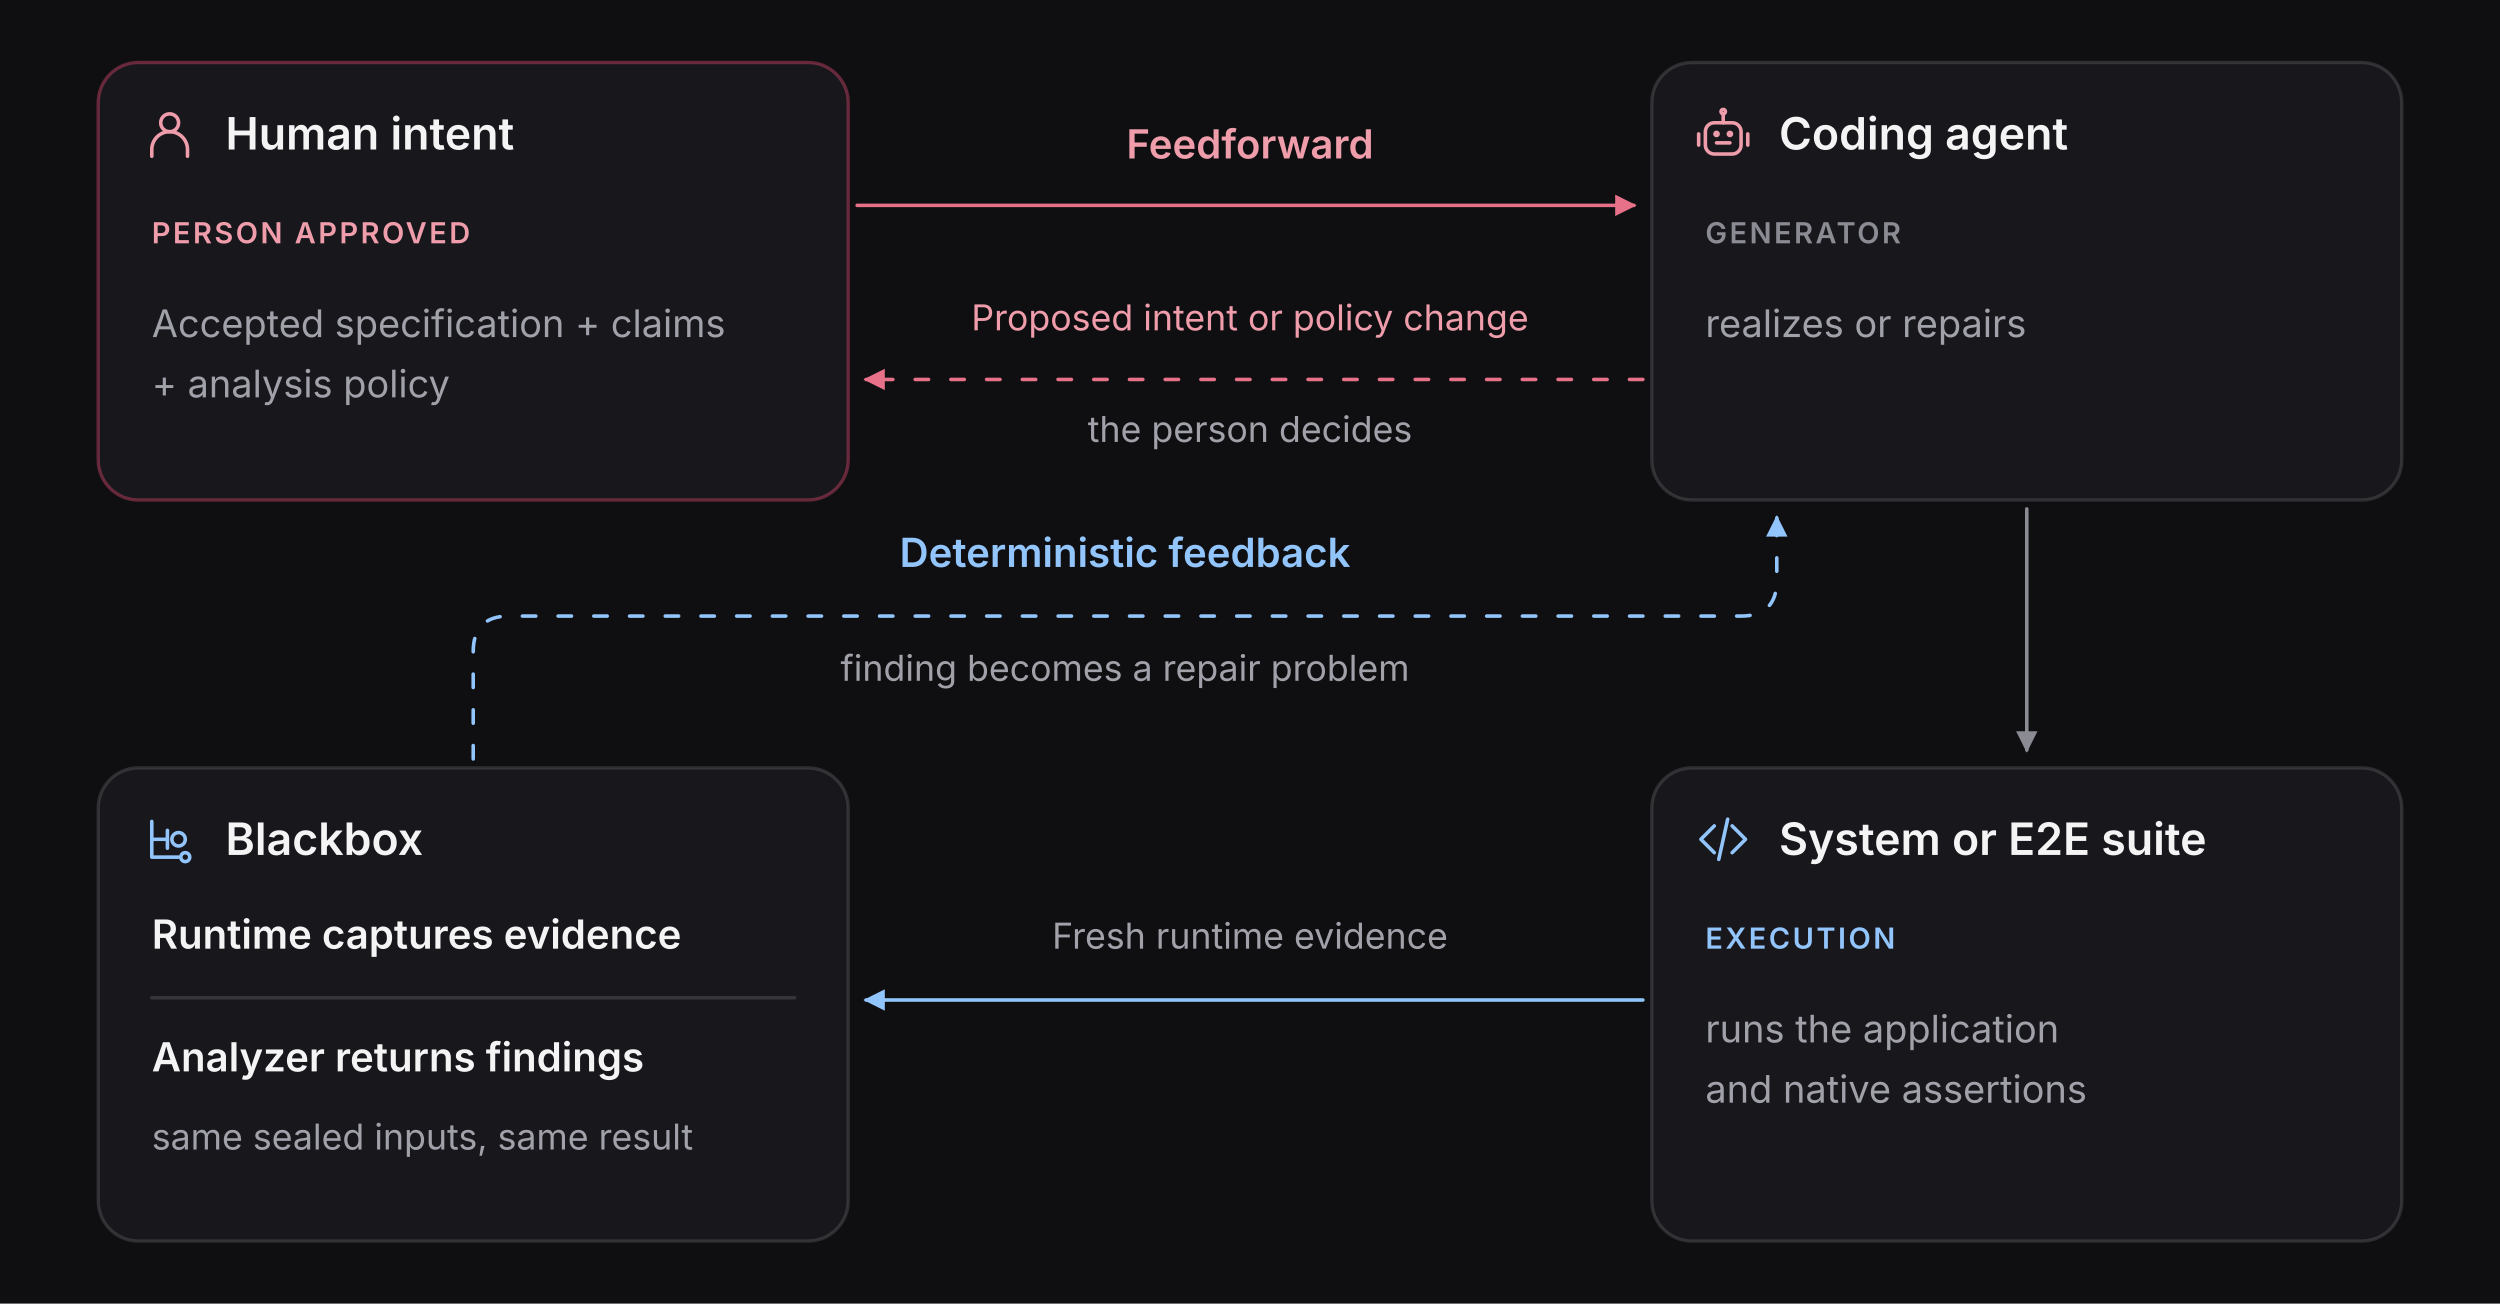
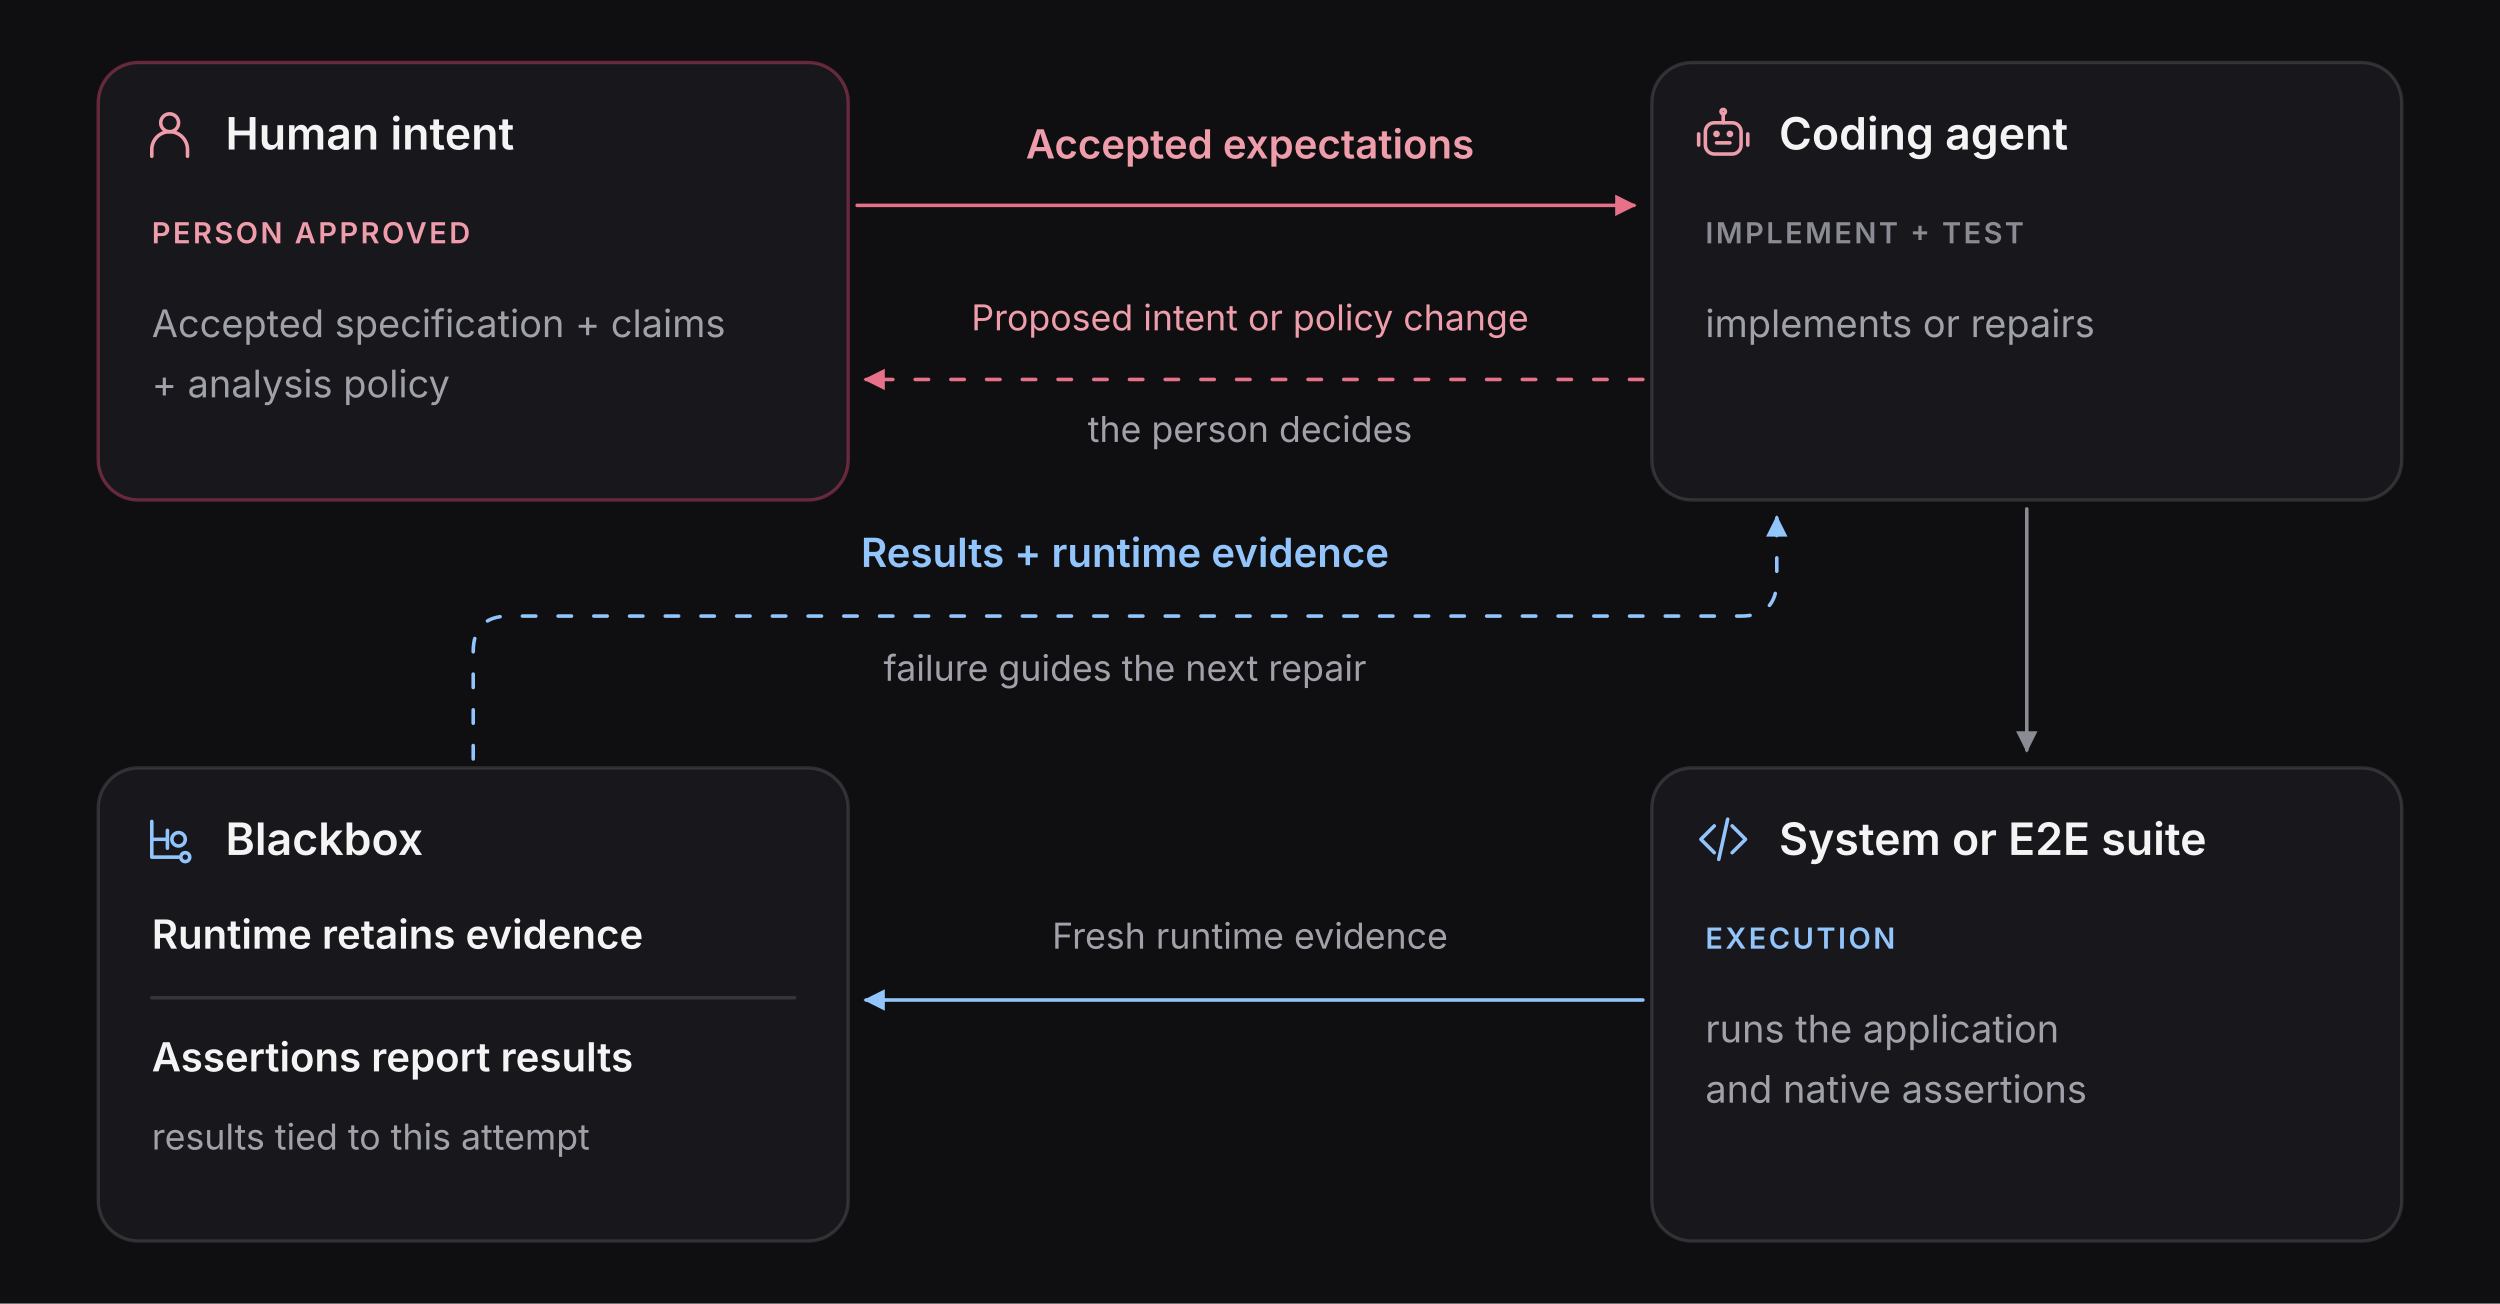
<svg xmlns="http://www.w3.org/2000/svg" width="1120" height="584" viewBox="0 0 1120 584" role="img" aria-labelledby="loop-title loop-description">
  <defs>
    <marker id="loop-arrow-neutral" viewBox="0 0 8 8" refX="7" refY="4" markerWidth="6" markerHeight="6" orient="auto">
      <path d="m0 0 8 4-8 4Z" fill="#8B8B94" />
    </marker>
    <marker id="loop-arrow-pink" viewBox="0 0 8 8" refX="7" refY="4" markerWidth="6" markerHeight="6" orient="auto">
      <path d="m0 0 8 4-8 4Z" fill="#E67189" />
    </marker>
    <marker id="loop-arrow-blue" viewBox="0 0 8 8" refX="7" refY="4" markerWidth="6" markerHeight="6" orient="auto">
      <path d="m0 0 8 4-8 4Z" fill="#93C5FD" />
    </marker>
  </defs>
  <style>
    text { font-family: Geist, Inter, Arial, sans-serif; }
    .panel { fill: #17171C; stroke: #FFFFFF; stroke-opacity: .13; stroke-width: 1.5; }
    .panel.approved { stroke: #DB486F; stroke-opacity: .42; }
    .heading { fill: #F4F4F5; font-size: 20px; font-weight: 575; }
    .body { fill: #A1A1AA; font-size: 17px; }
    .role { fill: #8B8B94; font-size: 13px; font-weight: 600; letter-spacing: 1.1px; }
    .annotation { fill: #A1A1AA; font-size: 16px; }
    .flow-label { font-size: 18px; font-weight: 575; }
    .arrow, .flow { fill: none; stroke-width: 1.6; stroke-linecap: round; stroke-linejoin: round; }
    .flow { stroke-dasharray: 6 10; animation: loop-flow 16s linear infinite; }
    @keyframes loop-flow { from { stroke-dashoffset: 0; } to { stroke-dashoffset: -128; } }
    @media (prefers-reduced-motion: reduce) { .flow { animation: none; stroke-dashoffset: 0; } }
  </style>
  <rect width="1120" height="584" fill="#0F0F12" />
  <g id="loop-human-intent">
    <rect x="44" y="28" width="336" height="196" rx="18" class="panel approved" />
    <svg x="64" y="48" width="24" height="24" viewBox="0 0 24 24" fill="none" stroke="#EF9DAB" stroke-width="1.6" stroke-linecap="round" stroke-linejoin="round" aria-hidden="true">
      <circle cx="12" cy="7" r="4" />
      <path d="M4 22v-3a8 8 0 0 1 16 0v3" />
    </svg>
    <text x="101" y="67" class="heading" data-max-width="255">Human intent</text>
    <text x="68" y="109" class="role" style="fill:#EF9DAB" data-max-width="288">PERSON APPROVED</text>
    <text x="68" y="151" class="body" data-max-width="288">Accepted specification + claims</text>
    <text x="68" y="178" class="body" data-max-width="288">+ analysis policy</text>
  </g>
  <g id="loop-coding-agent">
    <rect x="740" y="28" width="336" height="196" rx="18" class="panel" />
    <svg x="760" y="48" width="24" height="24" viewBox="0 0 24 24" fill="none" stroke="#EF9DAB" stroke-width="1.6" stroke-linecap="round" stroke-linejoin="round" aria-hidden="true">
      <rect x="4" y="7" width="16" height="14" rx="4" />
      <path d="M12 3v4M1 12v5m22-5v5M9 16h6" />
      <circle cx="9" cy="12" r=".7" />
      <circle cx="15" cy="12" r=".7" />
      <circle cx="12" cy="2" r="1" />
    </svg>
    <text x="797" y="67" class="heading" data-max-width="255">Coding agent</text>
-     <text x="764" y="109" class="role" data-max-width="288">GENERATOR</text>
-     <text x="764" y="151" class="body" data-max-width="288">realizes or repairs</text>
+     <text x="764" y="109" class="role" data-max-width="288">IMPLEMENT + TEST</text>
+     <text x="764" y="151" class="body" data-max-width="288">implements or repairs</text>
  </g>
  <g id="loop-feedforward">
-     <text x="560" y="71" class="flow-label" fill="#EF9DAB" text-anchor="middle" data-max-width="304">Feedforward</text>
+     <text x="560" y="71" class="flow-label" fill="#EF9DAB" text-anchor="middle" data-max-width="304">Accepted expectations</text>
    <path d="M384 92 H732" class="arrow" stroke="#E67189" marker-end="url(#loop-arrow-pink)" />
  </g>
  <g id="loop-intent-change">
    <text x="560" y="148" class="annotation" text-anchor="middle" style="fill:#EF9DAB" data-max-width="320">Proposed intent or policy change</text>
    <path d="M736 170 H394" class="flow" stroke="#E67189" />
    <path d="M394 170 H388" class="arrow" stroke="#E67189" marker-end="url(#loop-arrow-pink)" />
    <text x="560" y="198" class="annotation" text-anchor="middle" data-max-width="320">the person decides</text>
  </g>
  <g id="loop-execution">
    <rect x="740" y="344" width="336" height="212" rx="18" class="panel" />
    <svg x="760" y="364" width="24" height="24" viewBox="0 0 24 24" fill="none" stroke="#93C5FD" stroke-width="1.6" stroke-linecap="round" stroke-linejoin="round" aria-hidden="true">
      <path d="m8 6-6 6 6 6m8-12 6 6-6 6M14 3l-4 18" />
    </svg>
    <text x="797" y="383" class="heading" data-max-width="255">System or E2E suite</text>
    <text x="764" y="425" class="role" style="fill:#93C5FD" data-max-width="288">EXECUTION</text>
    <text x="764" y="467" class="body" data-max-width="288">runs the application</text>
    <text x="764" y="494" class="body" data-max-width="288">and native assertions</text>
  </g>
  <path d="M908 228 V336" class="arrow" stroke="#8B8B94" marker-end="url(#loop-arrow-neutral)" />
  <g id="loop-blackbox">
    <rect x="44" y="344" width="336" height="212" rx="18" class="panel" />
    <svg x="64" y="364" width="24" height="24" viewBox="0 0 24 24" fill="none" stroke="#93C5FD" stroke-width="1.6" stroke-linecap="round" stroke-linejoin="round" aria-hidden="true">
      <path d="M4 4v8h7m-7 0v8h12M11 8v8" />
      <circle cx="16" cy="12" r="3" />
      <circle cx="19" cy="20" r="2" />
    </svg>
    <text x="101" y="383" class="heading" data-max-width="255">Blackbox</text>
-     <text x="68" y="425" class="heading" style="font-size:18px" data-max-width="288">Runtime captures evidence</text>
+     <text x="68" y="425" class="heading" style="font-size:18px" data-max-width="288">Runtime retains evidence</text>
    <path d="M68 447 H356" class="arrow" stroke="#FFFFFF" stroke-opacity=".13" />
-     <text x="68" y="480" class="heading" style="font-size:18px" data-max-width="288">Analyzer returns findings</text>
-     <text x="68" y="515" class="annotation" data-max-width="288">same sealed inputs, same result</text>
+     <text x="68" y="480" class="heading" style="font-size:18px" data-max-width="288">Assertions report results</text>
+     <text x="68" y="515" class="annotation" data-max-width="288">results tied to this attempt</text>
  </g>
  <g id="loop-capture">
    <text x="560" y="425" class="annotation" text-anchor="middle" data-max-width="304">Fresh runtime evidence</text>
    <path d="M736 448 H388" class="arrow" stroke="#93C5FD" marker-end="url(#loop-arrow-blue)" />
  </g>
  <g id="loop-feedback">
    <path d="M212 340 V292 Q212 276 228 276 H780 Q796 276 796 260 V238" class="flow" stroke="#93C5FD" />
    <path d="M796 238 V232" class="arrow" stroke="#93C5FD" marker-end="url(#loop-arrow-blue)" />
-     <text x="504" y="254" class="flow-label" fill="#93C5FD" text-anchor="middle" data-max-width="420">Deterministic feedback</text>
-     <text x="504" y="305" class="annotation" text-anchor="middle" data-max-width="420">finding becomes a repair problem</text>
+     <text x="504" y="254" class="flow-label" fill="#93C5FD" text-anchor="middle" data-max-width="420">Results + runtime evidence</text>
+     <text x="504" y="305" class="annotation" text-anchor="middle" data-max-width="420">failure guides the next repair</text>
  </g>
</svg>
